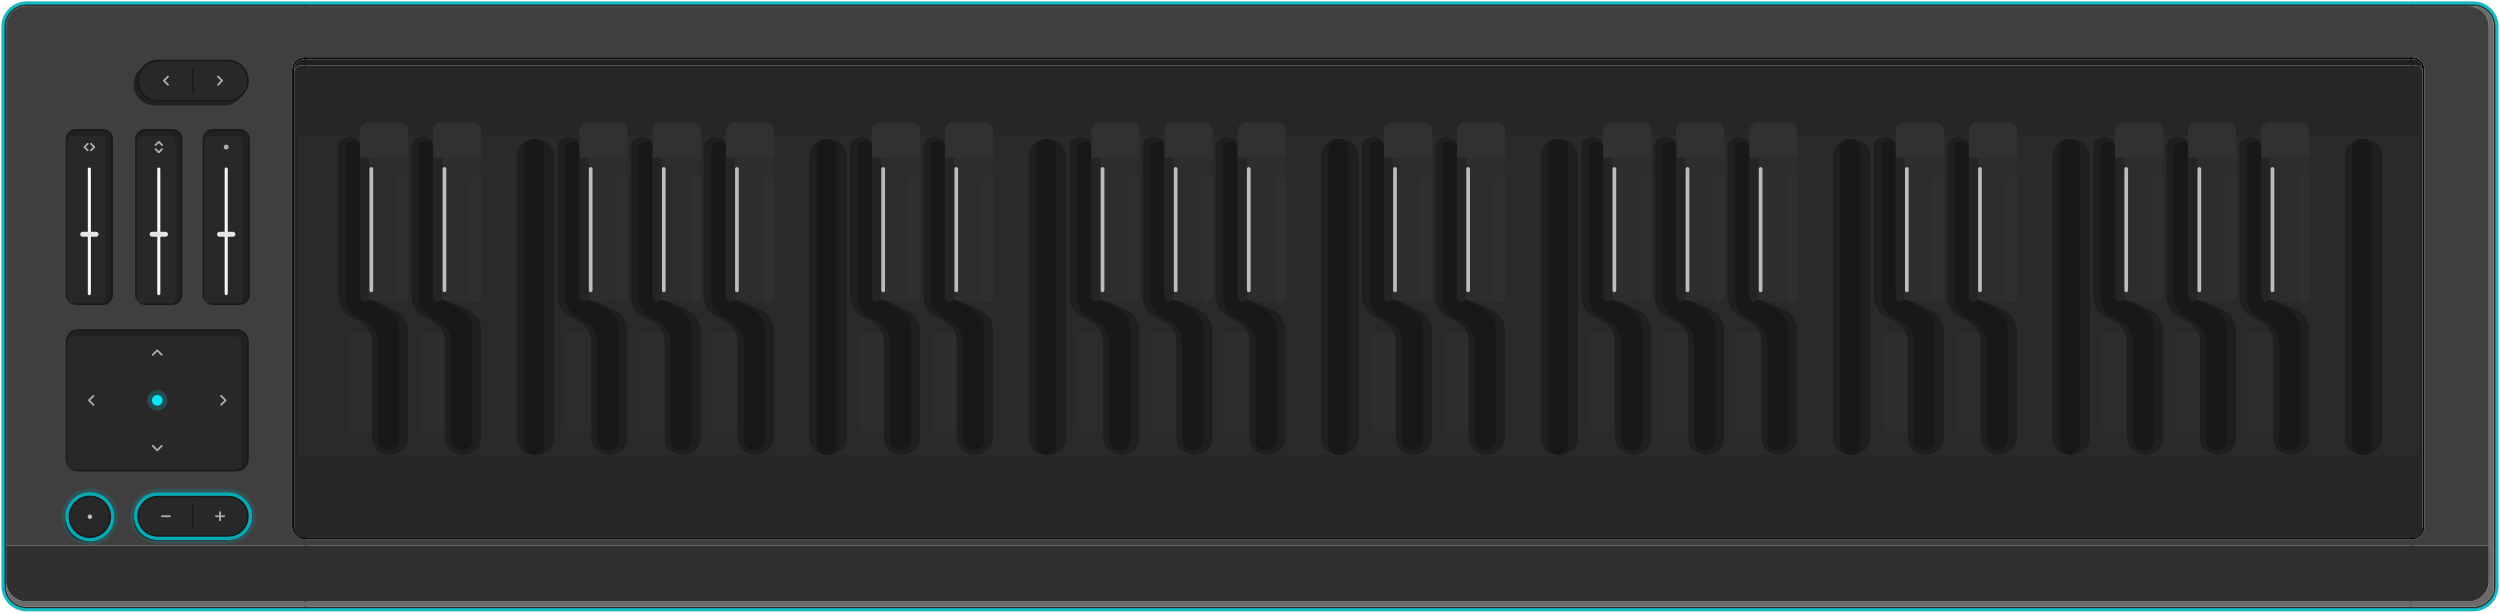
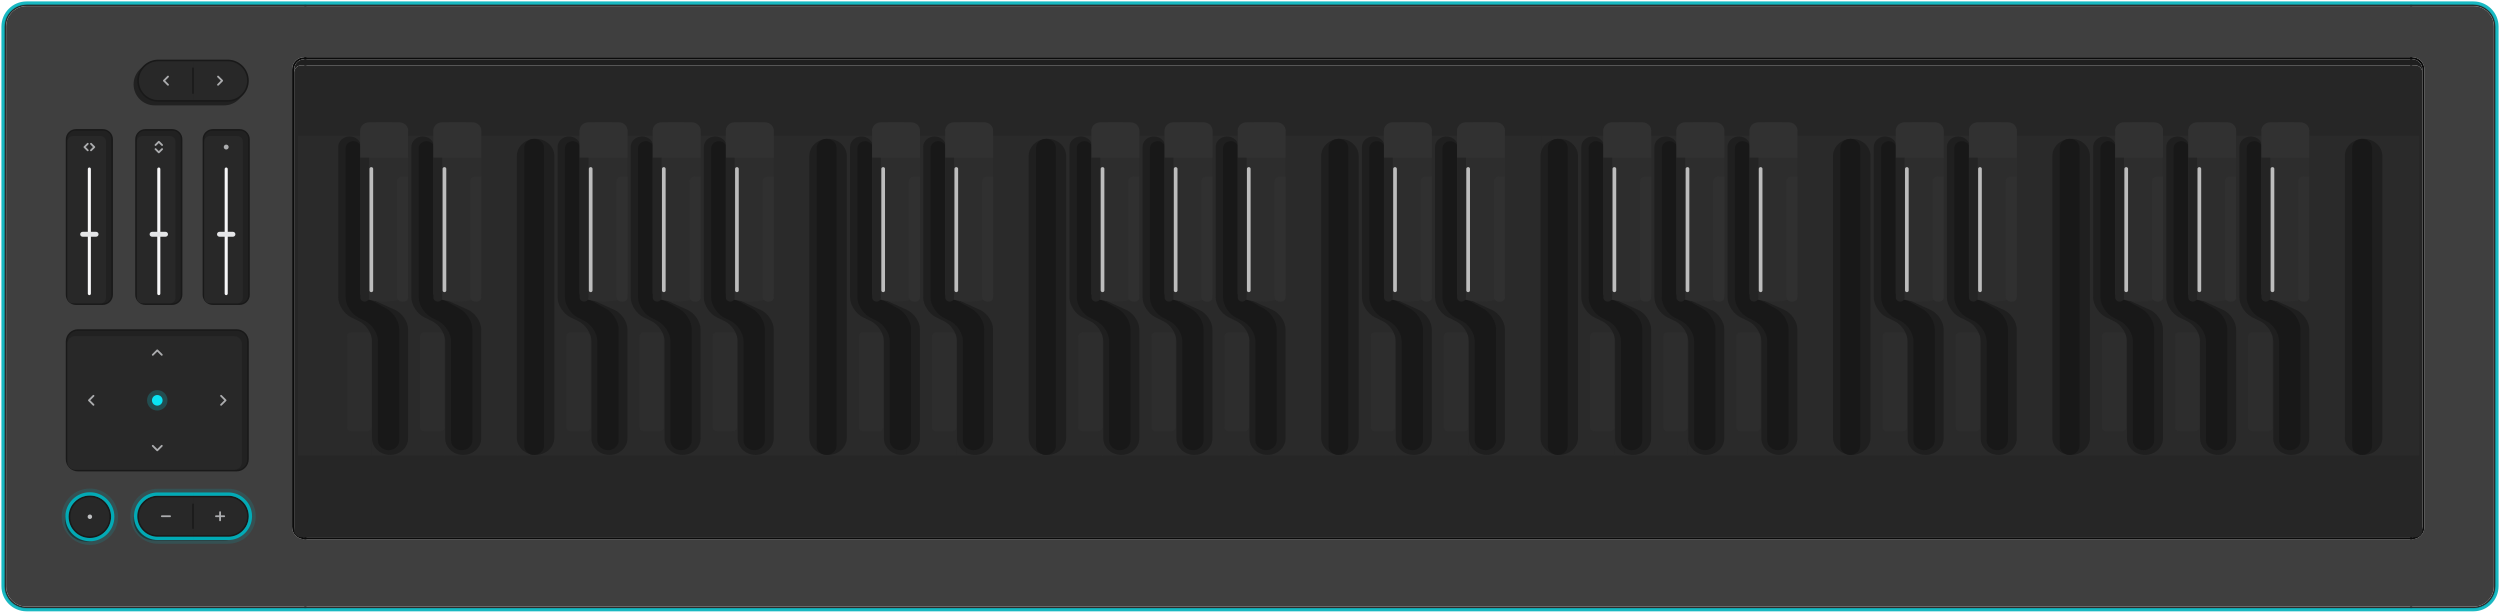
<svg xmlns="http://www.w3.org/2000/svg" viewBox="0 0 1224 300" width="1224" height="300" data-grab-family="rise" data-grab-footprint="12.24x3" data-grab-active-area="146 31 1038.2 230" data-grab-keys="48 49" data-grab-assembled-from="kit">
  <g id="chassis">
    <g transform="translate(149 0) scale(103.2 1)">
      <path d="M0 2H10V298H0V2ZM0 3H10V297H0V3Z" fill="#2c2c2c" fill-rule="evenodd" />
-       <path d="M0 3H10V297H0V3ZM0 3H10V267H0V3ZM0 267H10V294.5H0V267Z" fill="#6b6b6b" fill-rule="evenodd" />
-       <path d="M0 267H10V294.5H0V267Z" fill="#303030" />
-       <path d="M0 3H10V267H0V3ZM0 28H10V264H0V28Z" fill="#3f3f3f" fill-rule="evenodd" />
+       <path d="M0 3H10V297H0V3ZM0 28H10V264H0V28Z" fill="#3f3f3f" fill-rule="evenodd" />
      <path d="M0 28H10V264H0V28ZM0 29H10V263H0V29Z" fill="#0b0b0b" fill-rule="evenodd" />
      <path d="M0 29H10V263H0V29ZM0 32H10V263H0V32Z" fill="#1f1f1f" fill-rule="evenodd" />
      <path d="M0 32H10V263H0V32Z" fill="#262626" />
    </g>
    <g transform="translate(0 0) scale(1 1)">
      <path d="M13 2H150V298H13A11 11 0 0 1 2 287V13A11 11 0 0 1 13 2ZM13 3H150V297H13A10 10 0 0 1 3 287V13A10 10 0 0 1 13 3Z" fill="#2c2c2c" fill-rule="evenodd" />
-       <path d="M13 3H150V297H13A10 10 0 0 1 3 287V13A10 10 0 0 1 13 3ZM13 3H150V267H3V13A10 10 0 0 1 13 3ZM3 267H150V294.5H13A10 10 0 0 1 3 284.5V267Z" fill="#6b6b6b" fill-rule="evenodd" />
-       <path d="M3 267H150V294.5H13A10 10 0 0 1 3 284.5V267Z" fill="#303030" />
-       <path d="M13 3H150V267H3V13A10 10 0 0 1 13 3ZM149 28H150V264H149A6 6 0 0 1 143 258V34A6 6 0 0 1 149 28Z" fill="#3f3f3f" fill-rule="evenodd" />
+       <path d="M13 3H150V297H13A10 10 0 0 1 3 287V13A10 10 0 0 1 13 3ZM149 28H150V264H149A6 6 0 0 1 143 258V34A6 6 0 0 1 149 28Z" fill="#3f3f3f" fill-rule="evenodd" />
      <path d="M149 28H150V264H149A6 6 0 0 1 143 258V34A6 6 0 0 1 149 28ZM149 29H150V263H149A5 5 0 0 1 144 258V34A5 5 0 0 1 149 29Z" fill="#0b0b0b" fill-rule="evenodd" />
      <path d="M149 29H150V263H149A5 5 0 0 1 144 258V34A5 5 0 0 1 149 29ZM147.5 32H150V263H147.5A3.5 3.5 0 0 1 144 259.5V35.5A3.5 3.5 0 0 1 147.5 32Z" fill="#1f1f1f" fill-rule="evenodd" />
      <path d="M147.5 32H150V263H147.5A3.5 3.5 0 0 1 144 259.5V35.5A3.5 3.5 0 0 1 147.5 32Z" fill="#262626" />
      <g id="panel" />
      <g id="fader-tracks">
        <g id="fader-track-0">
          <rect x="32.2" y="63.2" width="23.1" height="86.1" rx="5" fill="#191919" />
          <rect x="33" y="64" width="21.5" height="84.5" rx="4" fill="#212121" />
          <rect x="33" y="66.6" width="18.9" height="81.9" rx="2.7" fill="#282828" />
          <rect x="43" y="82" width="1.5" height="62.5" rx="0.75" fill="#f7f7f8" fill-opacity="1" />
        </g>
        <g id="fader-track-1">
          <rect x="66.2" y="63.2" width="23.1" height="86.1" rx="5" fill="#191919" />
          <rect x="67" y="64" width="21.5" height="84.5" rx="4" fill="#212121" />
          <rect x="67" y="66.6" width="18.9" height="81.9" rx="2.7" fill="#282828" />
          <rect x="77" y="82" width="1.5" height="62.5" rx="0.75" fill="#f7f7f8" fill-opacity="1" />
        </g>
        <g id="fader-track-2">
          <rect x="99.2" y="63.2" width="23.1" height="86.1" rx="5" fill="#191919" />
          <rect x="100" y="64" width="21.5" height="84.5" rx="4" fill="#212121" />
          <rect x="100" y="66.6" width="18.9" height="81.9" rx="2.7" fill="#282828" />
          <rect x="110" y="82" width="1.5" height="62.5" rx="0.75" fill="#f7f7f8" fill-opacity="1" />
        </g>
      </g>
      <g id="xy-pad">
        <g id="xy-surface">
          <rect x="32.2" y="161.2" width="89.6" height="69.6" rx="6" fill="#191919" />
          <rect x="33" y="162" width="88" height="68" rx="5" fill="#212121" />
          <rect x="33" y="164.6" width="85.4" height="65.4" rx="3.7" fill="#282828" />
        </g>
        <path d="M79.2 173.72L77 171.52L74.8 173.72" fill="none" stroke="#e5e6e8" stroke-opacity="0.7" stroke-width="0.9" stroke-linecap="round" stroke-linejoin="round" />
        <path d="M74.8 218.28L77 220.48L79.2 218.28" fill="none" stroke="#e5e6e8" stroke-opacity="0.7" stroke-width="0.9" stroke-linecap="round" stroke-linejoin="round" />
        <path d="M45.76 193.8L43.56 196L45.76 198.2" fill="none" stroke="#e5e6e8" stroke-opacity="0.7" stroke-width="0.9" stroke-linecap="round" stroke-linejoin="round" />
        <path d="M108.24 198.2L110.44 196L108.24 193.8" fill="none" stroke="#e5e6e8" stroke-opacity="0.7" stroke-width="0.9" stroke-linecap="round" stroke-linejoin="round" />
        <circle cx="77" cy="196" r="1" fill="#e5e6e8" fill-opacity="0.7" />
      </g>
      <g id="buttons">
        <rect x="65.4" y="31" width="54.6" height="20.6" rx="10.3" fill="#212121" />
        <rect x="67.2" y="29.2" width="54.6" height="20.6" rx="10.3" fill="#191919" />
        <path id="btn-nav-prev" d="M94.5 30L77.5 30A9.5 9.5 0 0 0 77.5 49L94.5 49Z" fill="#282828" />
        <path id="btn-nav-next" d="M94.5 30L111.5 30A9.5 9.5 0 0 1 111.5 49L94.5 49Z" fill="#282828" />
        <rect x="94.1" y="33" width="0.8" height="13" rx="0.4" fill="#191919" />
        <rect x="65.4" y="244.5" width="54.6" height="20.1" rx="10.05" fill="#212121" />
        <rect x="67.2" y="242.7" width="54.6" height="20.1" rx="10.05" fill="#191919" />
        <path id="btn-oct-down" d="M94.5 243.5L77.25 243.5A9.25 9.25 0 0 0 77.25 262L94.5 262Z" fill="#282828" />
        <path id="btn-oct-up" d="M94.5 243.5L111.75 243.5A9.25 9.25 0 0 1 111.75 262L94.5 262Z" fill="#282828" />
        <rect x="94.1" y="246.5" width="0.8" height="12.5" rx="0.4" fill="#191919" />
        <circle cx="42.2" cy="254.8" r="10.4" fill="#212121" />
        <circle cx="44" cy="253" r="10.4" fill="#191919" />
        <circle id="btn-mode" cx="44" cy="253" r="9.6" fill="#282828" />
      </g>
      <g id="button-leds">
        <g id="btnled-mode">
          <path d="M30.2 253a13.8 13.8 0 1 0 27.6 0a13.8 13.8 0 1 0 -27.6 0ZM33.6 253a10.4 10.4 0 1 0 20.8 0a10.4 10.4 0 1 0 -20.8 0Z" fill="#00B0BB" fill-opacity="0.16" fill-rule="evenodd" />
          <path d="M32 253a12 12 0 1 0 24 0a12 12 0 1 0 -24 0ZM33.6 253a10.4 10.4 0 1 0 20.8 0a10.4 10.4 0 1 0 -20.8 0Z" fill="#00B0BB" fill-opacity="0.95" fill-rule="evenodd" />
        </g>
        <g id="btnled-oct-down">
          <path d="M94.5 239.3L77.25 239.3A13.45 13.45 0 0 0 77.25 266.2L94.5 266.2ZM94.5 242.7L77.25 242.7A10.05 10.05 0 0 0 77.25 262.8L94.5 262.8Z" fill="#00B0BB" fill-opacity="0.16" fill-rule="evenodd" />
          <path d="M94.5 241.1L77.25 241.1A11.65 11.65 0 0 0 77.25 264.4L94.5 264.4ZM94.5 242.7L77.25 242.7A10.05 10.05 0 0 0 77.25 262.8L94.5 262.8Z" fill="#00B0BB" fill-opacity="0.95" fill-rule="evenodd" />
        </g>
        <g id="btnled-oct-up">
          <path d="M94.5 239.3L111.75 239.3A13.45 13.45 0 0 1 111.75 266.2L94.5 266.2ZM94.5 242.7L111.75 242.7A10.05 10.05 0 0 1 111.75 262.8L94.5 262.8Z" fill="#00B0BB" fill-opacity="0.16" fill-rule="evenodd" />
          <path d="M94.5 241.1L111.75 241.1A11.65 11.65 0 0 1 111.75 264.4L94.5 264.4ZM94.5 242.7L111.75 242.7A10.05 10.05 0 0 1 111.75 262.8L94.5 262.8Z" fill="#00B0BB" fill-opacity="0.95" fill-rule="evenodd" />
        </g>
      </g>
      <g id="labels">
        <path d="M82.25 37.5L80.25 39.5L82.25 41.5" fill="none" stroke="#e5e6e8" stroke-opacity="0.7" stroke-width="0.9" stroke-linecap="round" stroke-linejoin="round" />
        <path d="M106.75 37.5L108.75 39.5L106.75 41.5" fill="none" stroke="#e5e6e8" stroke-opacity="0.7" stroke-width="0.9" stroke-linecap="round" stroke-linejoin="round" />
        <path d="M79.25 252.75H83.25" fill="none" stroke="#e5e6e8" stroke-opacity="0.7" stroke-width="0.9" stroke-linecap="round" stroke-linejoin="round" />
        <path d="M105.75 252.75H109.75M107.75 250.75V254.75" fill="none" stroke="#e5e6e8" stroke-opacity="0.7" stroke-width="0.9" stroke-linecap="round" stroke-linejoin="round" />
        <circle cx="44" cy="253" r="1.1" fill="#e5e6e8" fill-opacity="0.8" />
        <path d="M42.95 70.4L41.35 72L42.95 73.6M44.55 70.4L46.15 72L44.55 73.6" fill="none" stroke="#e5e6e8" stroke-opacity="0.7" stroke-width="0.9" stroke-linecap="round" stroke-linejoin="round" />
        <path d="M76.15 71L77.75 69.4L79.35 71M76.15 73L77.75 74.6L79.35 73" fill="none" stroke="#e5e6e8" stroke-opacity="0.7" stroke-width="0.9" stroke-linecap="round" stroke-linejoin="round" />
        <circle cx="110.75" cy="72" r="1.2" fill="#e5e6e8" fill-opacity="0.7" />
      </g>
      <g id="panel-live">
        <g id="xy-dot">
          <circle cx="77" cy="196" r="5" fill="#0be4f4" fill-opacity="0.2" />
          <circle cx="77" cy="196" r="2.6" fill="#0be4f4" />
        </g>
        <g id="fader-thumb-0">
          <rect x="39.25" y="113.5" width="9" height="2.4" rx="1.2" fill="#e5e6e8" />
        </g>
        <g id="fader-thumb-1">
          <rect x="73.25" y="113.5" width="9" height="2.4" rx="1.2" fill="#e5e6e8" />
        </g>
        <g id="fader-thumb-2">
          <rect x="106.25" y="113.5" width="9" height="2.4" rx="1.2" fill="#e5e6e8" />
        </g>
      </g>
    </g>
    <g transform="translate(1180 0) scale(1 1)">
      <path d="M0 2H31A11 11 0 0 1 42 13V287A11 11 0 0 1 31 298H0V2ZM0 3H31A10 10 0 0 1 41 13V287A10 10 0 0 1 31 297H0V3Z" fill="#2c2c2c" fill-rule="evenodd" />
-       <path d="M0 3H31A10 10 0 0 1 41 13V287A10 10 0 0 1 31 297H0V3ZM0 3H28.5A10 10 0 0 1 38.5 13V267H0V3ZM0 267H38.5V284.5A10 10 0 0 1 28.5 294.5H0V267Z" fill="#6b6b6b" fill-rule="evenodd" />
-       <path d="M0 267H38.5V284.5A10 10 0 0 1 28.5 294.5H0V267Z" fill="#303030" />
-       <path d="M0 3H28.5A10 10 0 0 1 38.5 13V267H0V3ZM0 28H1A6 6 0 0 1 7 34V258A6 6 0 0 1 1 264H0V28Z" fill="#3f3f3f" fill-rule="evenodd" />
+       <path d="M0 3H31A10 10 0 0 1 41 13V287A10 10 0 0 1 31 297H0V3ZM0 28H1A6 6 0 0 1 7 34V258A6 6 0 0 1 1 264H0V28Z" fill="#3f3f3f" fill-rule="evenodd" />
      <path d="M0 28H1A6 6 0 0 1 7 34V258A6 6 0 0 1 1 264H0V28ZM0 29H1A5 5 0 0 1 6 34V258A5 5 0 0 1 1 263H0V29Z" fill="#0b0b0b" fill-rule="evenodd" />
      <path d="M0 29H1A5 5 0 0 1 6 34V258A5 5 0 0 1 1 263H0V29ZM0 32H2.5A3.5 3.5 0 0 1 6 35.5V259.5A3.5 3.5 0 0 1 2.5 263H0V32Z" fill="#1f1f1f" fill-rule="evenodd" />
      <path d="M0 32H2.5A3.5 3.5 0 0 1 6 35.5V259.5A3.5 3.5 0 0 1 2.5 263H0V32Z" fill="#262626" />
    </g>
  </g>
  <g id="surface" />
  <g id="keys-white">
    <g transform="translate(146 31) scale(0.36 0.33)">
      <rect id="w-0" x="0" y="107.5" width="100" height="474.5" fill="#2a2a2a" />
    </g>
    <g transform="translate(181.8 31) scale(0.36 0.33)">
      <rect id="w-1" x="0" y="107.5" width="100" height="474.5" fill="#2a2a2a" />
    </g>
    <g transform="translate(217.6 31) scale(0.36 0.33)">
      <rect id="w-2" x="0" y="107.5" width="100" height="474.5" fill="#2a2a2a" />
    </g>
    <g transform="translate(253.4 31) scale(0.36 0.33)">
      <rect id="w-3" x="0" y="107.5" width="100" height="474.5" fill="#2a2a2a" />
    </g>
    <g transform="translate(289.2 31) scale(0.36 0.33)">
      <rect id="w-4" x="0" y="107.5" width="100" height="474.5" fill="#2a2a2a" />
    </g>
    <g transform="translate(325 31) scale(0.36 0.33)">
      <rect id="w-5" x="0" y="107.5" width="100" height="474.5" fill="#2a2a2a" />
    </g>
    <g transform="translate(360.8 31) scale(0.36 0.33)">
      <rect id="w-6" x="0" y="107.5" width="100" height="474.5" fill="#2a2a2a" />
    </g>
    <g transform="translate(396.6 31) scale(0.36 0.33)">
      <rect id="w-7" x="0" y="107.5" width="100" height="474.5" fill="#2a2a2a" />
    </g>
    <g transform="translate(432.4 31) scale(0.36 0.33)">
      <rect id="w-8" x="0" y="107.5" width="100" height="474.5" fill="#2a2a2a" />
    </g>
    <g transform="translate(468.2 31) scale(0.36 0.33)">
      <rect id="w-9" x="0" y="107.5" width="100" height="474.5" fill="#2a2a2a" />
    </g>
    <g transform="translate(504 31) scale(0.36 0.33)">
      <rect id="w-10" x="0" y="107.5" width="100" height="474.5" fill="#2a2a2a" />
    </g>
    <g transform="translate(539.8 31) scale(0.36 0.33)">
      <rect id="w-11" x="0" y="107.5" width="100" height="474.5" fill="#2a2a2a" />
    </g>
    <g transform="translate(575.6 31) scale(0.36 0.33)">
      <rect id="w-12" x="0" y="107.5" width="100" height="474.5" fill="#2a2a2a" />
    </g>
    <g transform="translate(611.4 31) scale(0.36 0.33)">
      <rect id="w-13" x="0" y="107.5" width="100" height="474.5" fill="#2a2a2a" />
    </g>
    <g transform="translate(647.2 31) scale(0.36 0.33)">
      <rect id="w-14" x="0" y="107.5" width="100" height="474.5" fill="#2a2a2a" />
    </g>
    <g transform="translate(683 31) scale(0.36 0.33)">
      <rect id="w-15" x="0" y="107.5" width="100" height="474.5" fill="#2a2a2a" />
    </g>
    <g transform="translate(718.8 31) scale(0.36 0.33)">
      <rect id="w-16" x="0" y="107.5" width="100" height="474.5" fill="#2a2a2a" />
    </g>
    <g transform="translate(754.6 31) scale(0.36 0.33)">
      <rect id="w-17" x="0" y="107.5" width="100" height="474.5" fill="#2a2a2a" />
    </g>
    <g transform="translate(790.4 31) scale(0.36 0.33)">
      <rect id="w-18" x="0" y="107.5" width="100" height="474.5" fill="#2a2a2a" />
    </g>
    <g transform="translate(826.2 31) scale(0.36 0.33)">
      <rect id="w-19" x="0" y="107.5" width="100" height="474.5" fill="#2a2a2a" />
    </g>
    <g transform="translate(862 31) scale(0.36 0.33)">
      <rect id="w-20" x="0" y="107.5" width="100" height="474.5" fill="#2a2a2a" />
    </g>
    <g transform="translate(897.8 31) scale(0.36 0.33)">
      <rect id="w-21" x="0" y="107.5" width="100" height="474.5" fill="#2a2a2a" />
    </g>
    <g transform="translate(933.6 31) scale(0.36 0.33)">
      <rect id="w-22" x="0" y="107.5" width="100" height="474.5" fill="#2a2a2a" />
    </g>
    <g transform="translate(969.4 31) scale(0.36 0.33)">
      <rect id="w-23" x="0" y="107.5" width="100" height="474.5" fill="#2a2a2a" />
    </g>
    <g transform="translate(1005.2 31) scale(0.36 0.33)">
      <rect id="w-24" x="0" y="107.5" width="100" height="474.5" fill="#2a2a2a" />
    </g>
    <g transform="translate(1041 31) scale(0.36 0.33)">
      <rect id="w-25" x="0" y="107.5" width="100" height="474.5" fill="#2a2a2a" />
    </g>
    <g transform="translate(1076.8 31) scale(0.36 0.33)">
      <rect id="w-26" x="0" y="107.5" width="100" height="474.5" fill="#2a2a2a" />
    </g>
    <g transform="translate(1112.6 31) scale(0.36 0.33)">
      <rect id="w-27" x="0" y="107.5" width="100" height="474.5" fill="#2a2a2a" />
    </g>
    <g transform="translate(1148.4 31) scale(0.36 0.33)">
      <rect id="w-28" x="0" y="107.5" width="100" height="474.5" fill="#2a2a2a" />
    </g>
  </g>
  <g id="shading">
    <g transform="translate(253.4 31) scale(0.36 0.33)">
      <rect x="-1" y="112" width="51" height="469" rx="25.5" fill="#1f1f1f" />
      <rect x="9" y="112" width="27" height="469" rx="13.5" fill="#181818" />
    </g>
    <g transform="translate(396.6 31) scale(0.36 0.33)">
      <rect x="-1" y="112" width="51" height="469" rx="25.5" fill="#1f1f1f" />
      <rect x="9" y="112" width="27" height="469" rx="13.5" fill="#181818" />
    </g>
    <g transform="translate(504 31) scale(0.36 0.33)">
      <rect x="-1" y="112" width="51" height="469" rx="25.5" fill="#1f1f1f" />
      <rect x="9" y="112" width="27" height="469" rx="13.5" fill="#181818" />
    </g>
    <g transform="translate(647.2 31) scale(0.36 0.33)">
      <rect x="-1" y="112" width="51" height="469" rx="25.5" fill="#1f1f1f" />
      <rect x="9" y="112" width="27" height="469" rx="13.5" fill="#181818" />
    </g>
    <g transform="translate(754.6 31) scale(0.36 0.33)">
      <rect x="-1" y="112" width="51" height="469" rx="25.5" fill="#1f1f1f" />
      <rect x="9" y="112" width="27" height="469" rx="13.5" fill="#181818" />
    </g>
    <g transform="translate(897.8 31) scale(0.36 0.33)">
      <rect x="-1" y="112" width="51" height="469" rx="25.5" fill="#1f1f1f" />
      <rect x="9" y="112" width="27" height="469" rx="13.5" fill="#181818" />
    </g>
    <g transform="translate(1005.2 31) scale(0.36 0.33)">
      <rect x="-1" y="112" width="51" height="469" rx="25.5" fill="#1f1f1f" />
      <rect x="9" y="112" width="27" height="469" rx="13.5" fill="#181818" />
    </g>
    <g transform="translate(1148.4 31) scale(0.36 0.33)">
      <rect x="-1" y="112" width="51" height="469" rx="25.5" fill="#1f1f1f" />
      <rect x="9" y="112" width="27" height="469" rx="13.5" fill="#181818" />
    </g>
  </g>
  <g id="keys-black">
    <g transform="translate(181.8 31) scale(0.36 0.33)">
      <rect x="-33" y="399" width="33" height="147" rx="6" fill="#2d2d2d" />
      <path d="M-45 124C-45 115.44 -38.06 108.5 -29.5 108.5L-29.5 108.5C-20.94 108.5 -14 115.44 -14 124L-14 323C-14 334.05 -5.97 346.95 3.94 351.83L32.06 365.67C41.97 370.55 50 383.45 50 394.5L50 556.5C50 570.03 39.03 581 25.5 581L25.5 581C11.97 581 1 570.03 1 556.5L1 412C1 400.95 -6.9 387.79 -16.65 382.6L-27.35 376.9C-37.1 371.71 -45 358.55 -45 347.5Z" fill="#1f1f1f" />
      <path d="M-35 126C-35 120.2 -30.3 115.5 -24.5 115.5L-24.5 115.5C-18.7 115.5 -14 120.2 -14 126L-14 323C-14 334.05 -6.34 347.64 3.11 353.36L20.89 364.14C30.34 369.86 38 383.45 38 394.5L38 559.5C38 567.51 31.51 574 23.5 574L23.5 574C15.49 574 9 567.51 9 559.5L9 412C9 400.95 1.18 387.64 -8.47 382.27L-17.53 377.23C-27.18 371.86 -35 358.55 -35 347.5Z" fill="#181818" />
      <rect id="b-0" x="-15" y="87.5" width="65" height="266" rx="32.5" ry="12" fill="#2d2d2d" />
      <path d="M-15 99.5C-15 92.87 -9.63 87.5 -3 87.5L38 87.5C44.63 87.5 50 92.87 50 99.5L50 140L-15 140Z" fill="#313131" />
      <path d="M-15 140L-3 140L-3 347.5C-3 350.81 -5.69 353.5 -9 353.5L-9 353.5C-12.31 353.5 -15 350.81 -15 347.5Z" fill="#242424" />
      <path d="M35 175C35 171.13 38.13 168 42 168L50 168L50 347.5C50 350.81 47.31 353.5 44 353.5L42 353.5C38.13 353.5 35 350.37 35 346.5Z" fill="#303030" />
      <rect x="-2.5" y="154" width="5" height="185.5" rx="2.5" fill="#bdbdbd" />
    </g>
    <g transform="translate(217.6 31) scale(0.36 0.33)">
      <rect x="-33" y="399" width="33" height="147" rx="6" fill="#2d2d2d" />
      <path d="M-45 124C-45 115.44 -38.06 108.5 -29.5 108.5L-29.5 108.5C-20.94 108.5 -14 115.44 -14 124L-14 323C-14 334.05 -5.97 346.95 3.94 351.83L32.06 365.67C41.97 370.55 50 383.45 50 394.5L50 556.5C50 570.03 39.03 581 25.5 581L25.5 581C11.97 581 1 570.03 1 556.5L1 412C1 400.95 -6.9 387.79 -16.65 382.6L-27.35 376.9C-37.1 371.71 -45 358.55 -45 347.5Z" fill="#1f1f1f" />
      <path d="M-35 126C-35 120.2 -30.3 115.5 -24.5 115.5L-24.5 115.5C-18.7 115.5 -14 120.2 -14 126L-14 323C-14 334.05 -6.34 347.64 3.11 353.36L20.89 364.14C30.34 369.86 38 383.45 38 394.5L38 559.5C38 567.51 31.51 574 23.5 574L23.5 574C15.49 574 9 567.51 9 559.5L9 412C9 400.95 1.18 387.64 -8.47 382.27L-17.53 377.23C-27.18 371.86 -35 358.55 -35 347.5Z" fill="#181818" />
      <rect id="b-1" x="-15" y="87.5" width="65" height="266" rx="32.5" ry="12" fill="#2d2d2d" />
      <path d="M-15 99.5C-15 92.87 -9.63 87.5 -3 87.5L38 87.5C44.63 87.5 50 92.87 50 99.5L50 140L-15 140Z" fill="#313131" />
      <path d="M-15 140L-3 140L-3 347.5C-3 350.81 -5.69 353.5 -9 353.5L-9 353.5C-12.31 353.5 -15 350.81 -15 347.5Z" fill="#242424" />
      <path d="M35 175C35 171.13 38.13 168 42 168L50 168L50 347.5C50 350.81 47.31 353.5 44 353.5L42 353.5C38.13 353.5 35 350.37 35 346.5Z" fill="#303030" />
      <rect x="-2.5" y="154" width="5" height="185.5" rx="2.5" fill="#bdbdbd" />
    </g>
    <g transform="translate(289.2 31) scale(0.36 0.33)">
      <rect x="-33" y="399" width="33" height="147" rx="6" fill="#2d2d2d" />
      <path d="M-45 124C-45 115.44 -38.06 108.5 -29.5 108.5L-29.5 108.5C-20.94 108.5 -14 115.44 -14 124L-14 323C-14 334.05 -5.97 346.95 3.94 351.83L32.06 365.67C41.97 370.55 50 383.45 50 394.5L50 556.5C50 570.03 39.03 581 25.5 581L25.5 581C11.97 581 1 570.03 1 556.5L1 412C1 400.95 -6.9 387.79 -16.65 382.6L-27.35 376.9C-37.1 371.71 -45 358.55 -45 347.5Z" fill="#1f1f1f" />
      <path d="M-35 126C-35 120.2 -30.3 115.5 -24.5 115.5L-24.5 115.5C-18.7 115.5 -14 120.2 -14 126L-14 323C-14 334.05 -6.34 347.64 3.11 353.36L20.89 364.14C30.34 369.86 38 383.45 38 394.5L38 559.5C38 567.51 31.51 574 23.5 574L23.5 574C15.49 574 9 567.51 9 559.5L9 412C9 400.95 1.18 387.64 -8.47 382.27L-17.53 377.23C-27.18 371.86 -35 358.55 -35 347.5Z" fill="#181818" />
      <rect id="b-2" x="-15" y="87.5" width="65" height="266" rx="32.5" ry="12" fill="#2d2d2d" />
      <path d="M-15 99.5C-15 92.87 -9.63 87.5 -3 87.5L38 87.5C44.63 87.5 50 92.87 50 99.5L50 140L-15 140Z" fill="#313131" />
      <path d="M-15 140L-3 140L-3 347.5C-3 350.81 -5.69 353.5 -9 353.5L-9 353.5C-12.31 353.5 -15 350.81 -15 347.5Z" fill="#242424" />
      <path d="M35 175C35 171.13 38.13 168 42 168L50 168L50 347.5C50 350.81 47.31 353.5 44 353.5L42 353.5C38.13 353.5 35 350.37 35 346.5Z" fill="#303030" />
      <rect x="-2.5" y="154" width="5" height="185.5" rx="2.5" fill="#bdbdbd" />
    </g>
    <g transform="translate(325 31) scale(0.36 0.33)">
      <rect x="-33" y="399" width="33" height="147" rx="6" fill="#2d2d2d" />
      <path d="M-45 124C-45 115.44 -38.06 108.5 -29.5 108.5L-29.5 108.5C-20.94 108.5 -14 115.44 -14 124L-14 323C-14 334.05 -5.97 346.95 3.94 351.83L32.06 365.67C41.97 370.55 50 383.45 50 394.5L50 556.5C50 570.03 39.03 581 25.5 581L25.5 581C11.97 581 1 570.03 1 556.5L1 412C1 400.95 -6.9 387.79 -16.65 382.6L-27.35 376.9C-37.1 371.71 -45 358.55 -45 347.5Z" fill="#1f1f1f" />
      <path d="M-35 126C-35 120.2 -30.3 115.5 -24.5 115.5L-24.5 115.5C-18.7 115.5 -14 120.2 -14 126L-14 323C-14 334.05 -6.34 347.64 3.11 353.36L20.89 364.14C30.34 369.86 38 383.45 38 394.5L38 559.5C38 567.51 31.51 574 23.5 574L23.5 574C15.49 574 9 567.51 9 559.5L9 412C9 400.95 1.18 387.64 -8.47 382.27L-17.53 377.23C-27.18 371.86 -35 358.55 -35 347.5Z" fill="#181818" />
      <rect id="b-3" x="-15" y="87.5" width="65" height="266" rx="32.5" ry="12" fill="#2d2d2d" />
      <path d="M-15 99.5C-15 92.87 -9.63 87.5 -3 87.5L38 87.5C44.63 87.5 50 92.87 50 99.5L50 140L-15 140Z" fill="#313131" />
      <path d="M-15 140L-3 140L-3 347.5C-3 350.81 -5.69 353.5 -9 353.5L-9 353.5C-12.31 353.5 -15 350.81 -15 347.5Z" fill="#242424" />
      <path d="M35 175C35 171.13 38.13 168 42 168L50 168L50 347.5C50 350.81 47.31 353.5 44 353.5L42 353.5C38.13 353.5 35 350.37 35 346.5Z" fill="#303030" />
      <rect x="-2.5" y="154" width="5" height="185.5" rx="2.5" fill="#bdbdbd" />
    </g>
    <g transform="translate(360.8 31) scale(0.36 0.33)">
      <rect x="-33" y="399" width="33" height="147" rx="6" fill="#2d2d2d" />
      <path d="M-45 124C-45 115.44 -38.06 108.5 -29.5 108.5L-29.5 108.5C-20.94 108.5 -14 115.44 -14 124L-14 323C-14 334.05 -5.97 346.95 3.94 351.83L32.06 365.67C41.97 370.55 50 383.45 50 394.5L50 556.5C50 570.03 39.03 581 25.5 581L25.5 581C11.97 581 1 570.03 1 556.5L1 412C1 400.95 -6.9 387.79 -16.65 382.6L-27.35 376.9C-37.1 371.71 -45 358.55 -45 347.5Z" fill="#1f1f1f" />
      <path d="M-35 126C-35 120.2 -30.3 115.5 -24.5 115.5L-24.5 115.5C-18.7 115.5 -14 120.2 -14 126L-14 323C-14 334.05 -6.34 347.64 3.11 353.36L20.89 364.14C30.34 369.86 38 383.45 38 394.5L38 559.5C38 567.51 31.51 574 23.5 574L23.5 574C15.49 574 9 567.51 9 559.5L9 412C9 400.95 1.18 387.64 -8.47 382.27L-17.53 377.23C-27.18 371.86 -35 358.55 -35 347.5Z" fill="#181818" />
      <rect id="b-4" x="-15" y="87.5" width="65" height="266" rx="32.5" ry="12" fill="#2d2d2d" />
      <path d="M-15 99.5C-15 92.87 -9.63 87.5 -3 87.5L38 87.5C44.63 87.5 50 92.87 50 99.5L50 140L-15 140Z" fill="#313131" />
      <path d="M-15 140L-3 140L-3 347.5C-3 350.81 -5.69 353.5 -9 353.5L-9 353.5C-12.31 353.5 -15 350.81 -15 347.5Z" fill="#242424" />
      <path d="M35 175C35 171.13 38.13 168 42 168L50 168L50 347.5C50 350.81 47.31 353.5 44 353.5L42 353.5C38.13 353.5 35 350.37 35 346.5Z" fill="#303030" />
      <rect x="-2.5" y="154" width="5" height="185.5" rx="2.5" fill="#bdbdbd" />
    </g>
    <g transform="translate(432.4 31) scale(0.36 0.33)">
      <rect x="-33" y="399" width="33" height="147" rx="6" fill="#2d2d2d" />
      <path d="M-45 124C-45 115.44 -38.06 108.5 -29.5 108.5L-29.5 108.5C-20.94 108.5 -14 115.44 -14 124L-14 323C-14 334.05 -5.97 346.95 3.94 351.83L32.06 365.67C41.97 370.55 50 383.45 50 394.5L50 556.5C50 570.03 39.03 581 25.5 581L25.5 581C11.97 581 1 570.03 1 556.5L1 412C1 400.95 -6.9 387.79 -16.65 382.6L-27.35 376.9C-37.1 371.71 -45 358.55 -45 347.5Z" fill="#1f1f1f" />
      <path d="M-35 126C-35 120.2 -30.3 115.5 -24.5 115.5L-24.5 115.5C-18.7 115.5 -14 120.2 -14 126L-14 323C-14 334.05 -6.34 347.64 3.11 353.36L20.89 364.14C30.34 369.86 38 383.45 38 394.5L38 559.5C38 567.51 31.51 574 23.5 574L23.5 574C15.49 574 9 567.51 9 559.5L9 412C9 400.95 1.18 387.64 -8.47 382.27L-17.53 377.23C-27.18 371.86 -35 358.55 -35 347.5Z" fill="#181818" />
      <rect id="b-5" x="-15" y="87.5" width="65" height="266" rx="32.5" ry="12" fill="#2d2d2d" />
      <path d="M-15 99.5C-15 92.87 -9.63 87.5 -3 87.5L38 87.5C44.63 87.5 50 92.87 50 99.5L50 140L-15 140Z" fill="#313131" />
      <path d="M-15 140L-3 140L-3 347.5C-3 350.81 -5.69 353.5 -9 353.5L-9 353.5C-12.31 353.5 -15 350.81 -15 347.5Z" fill="#242424" />
      <path d="M35 175C35 171.13 38.13 168 42 168L50 168L50 347.5C50 350.81 47.31 353.5 44 353.5L42 353.5C38.13 353.5 35 350.37 35 346.5Z" fill="#303030" />
      <rect x="-2.5" y="154" width="5" height="185.5" rx="2.5" fill="#bdbdbd" />
    </g>
    <g transform="translate(468.2 31) scale(0.36 0.33)">
      <rect x="-33" y="399" width="33" height="147" rx="6" fill="#2d2d2d" />
      <path d="M-45 124C-45 115.44 -38.06 108.5 -29.5 108.5L-29.5 108.5C-20.94 108.5 -14 115.44 -14 124L-14 323C-14 334.05 -5.97 346.95 3.94 351.83L32.06 365.67C41.97 370.55 50 383.45 50 394.5L50 556.5C50 570.03 39.03 581 25.5 581L25.5 581C11.97 581 1 570.03 1 556.5L1 412C1 400.95 -6.9 387.79 -16.65 382.6L-27.35 376.9C-37.1 371.71 -45 358.55 -45 347.5Z" fill="#1f1f1f" />
      <path d="M-35 126C-35 120.2 -30.3 115.5 -24.5 115.5L-24.5 115.5C-18.7 115.5 -14 120.2 -14 126L-14 323C-14 334.05 -6.34 347.64 3.11 353.36L20.89 364.14C30.34 369.86 38 383.45 38 394.5L38 559.5C38 567.51 31.51 574 23.5 574L23.5 574C15.49 574 9 567.51 9 559.5L9 412C9 400.95 1.18 387.64 -8.47 382.27L-17.53 377.23C-27.18 371.86 -35 358.55 -35 347.5Z" fill="#181818" />
      <rect id="b-6" x="-15" y="87.5" width="65" height="266" rx="32.5" ry="12" fill="#2d2d2d" />
      <path d="M-15 99.5C-15 92.87 -9.63 87.5 -3 87.5L38 87.5C44.63 87.5 50 92.87 50 99.5L50 140L-15 140Z" fill="#313131" />
      <path d="M-15 140L-3 140L-3 347.5C-3 350.81 -5.69 353.5 -9 353.5L-9 353.5C-12.31 353.5 -15 350.81 -15 347.5Z" fill="#242424" />
      <path d="M35 175C35 171.13 38.13 168 42 168L50 168L50 347.5C50 350.81 47.31 353.5 44 353.5L42 353.5C38.13 353.5 35 350.37 35 346.5Z" fill="#303030" />
      <rect x="-2.5" y="154" width="5" height="185.5" rx="2.5" fill="#bdbdbd" />
    </g>
    <g transform="translate(539.8 31) scale(0.36 0.33)">
      <rect x="-33" y="399" width="33" height="147" rx="6" fill="#2d2d2d" />
      <path d="M-45 124C-45 115.44 -38.06 108.5 -29.5 108.5L-29.5 108.5C-20.94 108.5 -14 115.44 -14 124L-14 323C-14 334.05 -5.97 346.95 3.94 351.83L32.06 365.67C41.97 370.55 50 383.45 50 394.5L50 556.5C50 570.03 39.03 581 25.5 581L25.5 581C11.97 581 1 570.03 1 556.5L1 412C1 400.95 -6.9 387.79 -16.65 382.6L-27.35 376.9C-37.1 371.71 -45 358.55 -45 347.5Z" fill="#1f1f1f" />
      <path d="M-35 126C-35 120.2 -30.3 115.5 -24.5 115.5L-24.5 115.5C-18.7 115.5 -14 120.2 -14 126L-14 323C-14 334.05 -6.34 347.64 3.11 353.36L20.89 364.14C30.34 369.86 38 383.45 38 394.5L38 559.5C38 567.51 31.51 574 23.5 574L23.5 574C15.49 574 9 567.51 9 559.5L9 412C9 400.95 1.18 387.64 -8.47 382.27L-17.53 377.23C-27.18 371.86 -35 358.55 -35 347.5Z" fill="#181818" />
      <rect id="b-7" x="-15" y="87.5" width="65" height="266" rx="32.5" ry="12" fill="#2d2d2d" />
      <path d="M-15 99.5C-15 92.87 -9.63 87.5 -3 87.5L38 87.5C44.63 87.5 50 92.87 50 99.5L50 140L-15 140Z" fill="#313131" />
      <path d="M-15 140L-3 140L-3 347.5C-3 350.81 -5.69 353.5 -9 353.5L-9 353.5C-12.31 353.5 -15 350.81 -15 347.5Z" fill="#242424" />
      <path d="M35 175C35 171.13 38.13 168 42 168L50 168L50 347.5C50 350.81 47.31 353.5 44 353.5L42 353.5C38.13 353.5 35 350.37 35 346.5Z" fill="#303030" />
      <rect x="-2.5" y="154" width="5" height="185.5" rx="2.5" fill="#bdbdbd" />
    </g>
    <g transform="translate(575.6 31) scale(0.36 0.33)">
      <rect x="-33" y="399" width="33" height="147" rx="6" fill="#2d2d2d" />
      <path d="M-45 124C-45 115.44 -38.06 108.5 -29.5 108.5L-29.5 108.5C-20.94 108.5 -14 115.44 -14 124L-14 323C-14 334.05 -5.97 346.95 3.94 351.83L32.06 365.67C41.97 370.55 50 383.45 50 394.5L50 556.5C50 570.03 39.03 581 25.5 581L25.5 581C11.97 581 1 570.03 1 556.5L1 412C1 400.95 -6.9 387.79 -16.65 382.6L-27.35 376.9C-37.1 371.71 -45 358.55 -45 347.5Z" fill="#1f1f1f" />
      <path d="M-35 126C-35 120.2 -30.3 115.5 -24.5 115.5L-24.5 115.5C-18.7 115.5 -14 120.2 -14 126L-14 323C-14 334.05 -6.34 347.64 3.11 353.36L20.89 364.14C30.34 369.86 38 383.45 38 394.5L38 559.5C38 567.51 31.51 574 23.5 574L23.5 574C15.49 574 9 567.51 9 559.5L9 412C9 400.95 1.18 387.64 -8.47 382.27L-17.53 377.23C-27.18 371.86 -35 358.55 -35 347.5Z" fill="#181818" />
      <rect id="b-8" x="-15" y="87.5" width="65" height="266" rx="32.5" ry="12" fill="#2d2d2d" />
      <path d="M-15 99.5C-15 92.87 -9.63 87.5 -3 87.5L38 87.5C44.63 87.5 50 92.87 50 99.5L50 140L-15 140Z" fill="#313131" />
      <path d="M-15 140L-3 140L-3 347.5C-3 350.81 -5.69 353.5 -9 353.5L-9 353.5C-12.31 353.5 -15 350.81 -15 347.5Z" fill="#242424" />
      <path d="M35 175C35 171.13 38.13 168 42 168L50 168L50 347.5C50 350.81 47.31 353.5 44 353.5L42 353.5C38.13 353.5 35 350.37 35 346.5Z" fill="#303030" />
      <rect x="-2.5" y="154" width="5" height="185.5" rx="2.5" fill="#bdbdbd" />
    </g>
    <g transform="translate(611.4 31) scale(0.36 0.33)">
      <rect x="-33" y="399" width="33" height="147" rx="6" fill="#2d2d2d" />
      <path d="M-45 124C-45 115.44 -38.06 108.5 -29.5 108.5L-29.5 108.5C-20.94 108.5 -14 115.44 -14 124L-14 323C-14 334.05 -5.97 346.95 3.94 351.83L32.06 365.67C41.97 370.55 50 383.45 50 394.5L50 556.5C50 570.03 39.03 581 25.5 581L25.5 581C11.97 581 1 570.03 1 556.5L1 412C1 400.95 -6.9 387.79 -16.65 382.6L-27.35 376.9C-37.1 371.71 -45 358.55 -45 347.5Z" fill="#1f1f1f" />
      <path d="M-35 126C-35 120.2 -30.3 115.5 -24.5 115.5L-24.5 115.5C-18.7 115.5 -14 120.2 -14 126L-14 323C-14 334.05 -6.34 347.64 3.11 353.36L20.89 364.14C30.34 369.86 38 383.45 38 394.5L38 559.5C38 567.51 31.51 574 23.5 574L23.5 574C15.49 574 9 567.51 9 559.5L9 412C9 400.95 1.18 387.64 -8.47 382.27L-17.53 377.23C-27.18 371.86 -35 358.55 -35 347.5Z" fill="#181818" />
      <rect id="b-9" x="-15" y="87.5" width="65" height="266" rx="32.5" ry="12" fill="#2d2d2d" />
      <path d="M-15 99.5C-15 92.87 -9.63 87.5 -3 87.5L38 87.5C44.63 87.5 50 92.87 50 99.5L50 140L-15 140Z" fill="#313131" />
      <path d="M-15 140L-3 140L-3 347.5C-3 350.81 -5.69 353.5 -9 353.5L-9 353.5C-12.31 353.5 -15 350.81 -15 347.5Z" fill="#242424" />
      <path d="M35 175C35 171.13 38.13 168 42 168L50 168L50 347.5C50 350.81 47.31 353.5 44 353.5L42 353.5C38.13 353.5 35 350.37 35 346.5Z" fill="#303030" />
      <rect x="-2.5" y="154" width="5" height="185.5" rx="2.5" fill="#bdbdbd" />
    </g>
    <g transform="translate(683 31) scale(0.36 0.33)">
      <rect x="-33" y="399" width="33" height="147" rx="6" fill="#2d2d2d" />
      <path d="M-45 124C-45 115.44 -38.06 108.5 -29.5 108.5L-29.5 108.5C-20.94 108.5 -14 115.44 -14 124L-14 323C-14 334.05 -5.97 346.95 3.94 351.83L32.06 365.67C41.97 370.55 50 383.45 50 394.5L50 556.5C50 570.03 39.03 581 25.5 581L25.5 581C11.97 581 1 570.03 1 556.5L1 412C1 400.95 -6.9 387.79 -16.65 382.6L-27.35 376.9C-37.1 371.71 -45 358.55 -45 347.5Z" fill="#1f1f1f" />
      <path d="M-35 126C-35 120.2 -30.3 115.5 -24.5 115.5L-24.5 115.5C-18.7 115.5 -14 120.2 -14 126L-14 323C-14 334.05 -6.34 347.64 3.11 353.36L20.89 364.14C30.34 369.86 38 383.45 38 394.5L38 559.5C38 567.51 31.51 574 23.5 574L23.5 574C15.49 574 9 567.51 9 559.5L9 412C9 400.95 1.18 387.64 -8.47 382.27L-17.53 377.23C-27.18 371.86 -35 358.55 -35 347.5Z" fill="#181818" />
      <rect id="b-10" x="-15" y="87.5" width="65" height="266" rx="32.5" ry="12" fill="#2d2d2d" />
      <path d="M-15 99.5C-15 92.87 -9.63 87.5 -3 87.5L38 87.5C44.63 87.5 50 92.87 50 99.5L50 140L-15 140Z" fill="#313131" />
      <path d="M-15 140L-3 140L-3 347.5C-3 350.81 -5.69 353.5 -9 353.5L-9 353.5C-12.31 353.5 -15 350.81 -15 347.5Z" fill="#242424" />
      <path d="M35 175C35 171.13 38.13 168 42 168L50 168L50 347.5C50 350.81 47.31 353.5 44 353.5L42 353.5C38.13 353.5 35 350.37 35 346.5Z" fill="#303030" />
      <rect x="-2.5" y="154" width="5" height="185.5" rx="2.5" fill="#bdbdbd" />
    </g>
    <g transform="translate(718.8 31) scale(0.36 0.33)">
      <rect x="-33" y="399" width="33" height="147" rx="6" fill="#2d2d2d" />
      <path d="M-45 124C-45 115.44 -38.06 108.5 -29.5 108.5L-29.5 108.5C-20.94 108.5 -14 115.44 -14 124L-14 323C-14 334.05 -5.97 346.95 3.94 351.83L32.06 365.67C41.97 370.55 50 383.45 50 394.5L50 556.5C50 570.03 39.03 581 25.5 581L25.5 581C11.97 581 1 570.03 1 556.5L1 412C1 400.95 -6.9 387.79 -16.65 382.6L-27.35 376.9C-37.1 371.71 -45 358.55 -45 347.5Z" fill="#1f1f1f" />
      <path d="M-35 126C-35 120.2 -30.3 115.5 -24.5 115.5L-24.5 115.5C-18.7 115.5 -14 120.2 -14 126L-14 323C-14 334.05 -6.34 347.64 3.11 353.36L20.89 364.14C30.34 369.86 38 383.45 38 394.5L38 559.5C38 567.51 31.51 574 23.5 574L23.5 574C15.49 574 9 567.51 9 559.5L9 412C9 400.95 1.18 387.64 -8.47 382.27L-17.53 377.23C-27.18 371.86 -35 358.55 -35 347.5Z" fill="#181818" />
      <rect id="b-11" x="-15" y="87.5" width="65" height="266" rx="32.5" ry="12" fill="#2d2d2d" />
      <path d="M-15 99.5C-15 92.87 -9.63 87.5 -3 87.5L38 87.5C44.63 87.5 50 92.87 50 99.5L50 140L-15 140Z" fill="#313131" />
      <path d="M-15 140L-3 140L-3 347.5C-3 350.81 -5.69 353.5 -9 353.5L-9 353.5C-12.31 353.5 -15 350.81 -15 347.5Z" fill="#242424" />
      <path d="M35 175C35 171.13 38.13 168 42 168L50 168L50 347.5C50 350.81 47.31 353.5 44 353.5L42 353.5C38.13 353.5 35 350.37 35 346.5Z" fill="#303030" />
      <rect x="-2.5" y="154" width="5" height="185.5" rx="2.5" fill="#bdbdbd" />
    </g>
    <g transform="translate(790.4 31) scale(0.36 0.33)">
      <rect x="-33" y="399" width="33" height="147" rx="6" fill="#2d2d2d" />
      <path d="M-45 124C-45 115.44 -38.06 108.5 -29.5 108.5L-29.5 108.5C-20.94 108.5 -14 115.44 -14 124L-14 323C-14 334.05 -5.97 346.95 3.94 351.83L32.06 365.67C41.97 370.55 50 383.45 50 394.5L50 556.5C50 570.03 39.03 581 25.5 581L25.5 581C11.97 581 1 570.03 1 556.5L1 412C1 400.95 -6.9 387.79 -16.65 382.6L-27.35 376.9C-37.1 371.71 -45 358.55 -45 347.5Z" fill="#1f1f1f" />
      <path d="M-35 126C-35 120.2 -30.3 115.5 -24.5 115.5L-24.5 115.5C-18.7 115.5 -14 120.2 -14 126L-14 323C-14 334.05 -6.34 347.64 3.11 353.36L20.89 364.14C30.34 369.86 38 383.45 38 394.5L38 559.5C38 567.51 31.51 574 23.5 574L23.5 574C15.49 574 9 567.51 9 559.5L9 412C9 400.95 1.18 387.64 -8.47 382.27L-17.53 377.23C-27.18 371.86 -35 358.55 -35 347.5Z" fill="#181818" />
      <rect id="b-12" x="-15" y="87.5" width="65" height="266" rx="32.5" ry="12" fill="#2d2d2d" />
      <path d="M-15 99.5C-15 92.87 -9.63 87.5 -3 87.5L38 87.5C44.63 87.5 50 92.87 50 99.5L50 140L-15 140Z" fill="#313131" />
      <path d="M-15 140L-3 140L-3 347.5C-3 350.81 -5.69 353.5 -9 353.5L-9 353.5C-12.31 353.5 -15 350.81 -15 347.5Z" fill="#242424" />
      <path d="M35 175C35 171.13 38.13 168 42 168L50 168L50 347.5C50 350.81 47.31 353.5 44 353.5L42 353.5C38.13 353.5 35 350.37 35 346.5Z" fill="#303030" />
      <rect x="-2.5" y="154" width="5" height="185.5" rx="2.5" fill="#bdbdbd" />
    </g>
    <g transform="translate(826.2 31) scale(0.36 0.33)">
      <rect x="-33" y="399" width="33" height="147" rx="6" fill="#2d2d2d" />
      <path d="M-45 124C-45 115.44 -38.06 108.5 -29.5 108.5L-29.5 108.5C-20.94 108.5 -14 115.44 -14 124L-14 323C-14 334.05 -5.97 346.95 3.94 351.83L32.06 365.67C41.97 370.55 50 383.45 50 394.5L50 556.5C50 570.03 39.03 581 25.5 581L25.5 581C11.97 581 1 570.03 1 556.5L1 412C1 400.95 -6.9 387.79 -16.65 382.6L-27.35 376.9C-37.1 371.71 -45 358.55 -45 347.5Z" fill="#1f1f1f" />
      <path d="M-35 126C-35 120.2 -30.3 115.5 -24.5 115.5L-24.5 115.5C-18.7 115.5 -14 120.2 -14 126L-14 323C-14 334.05 -6.34 347.64 3.11 353.36L20.89 364.14C30.34 369.86 38 383.45 38 394.5L38 559.5C38 567.51 31.51 574 23.5 574L23.5 574C15.49 574 9 567.51 9 559.5L9 412C9 400.95 1.18 387.64 -8.47 382.27L-17.53 377.23C-27.18 371.86 -35 358.55 -35 347.5Z" fill="#181818" />
      <rect id="b-13" x="-15" y="87.5" width="65" height="266" rx="32.5" ry="12" fill="#2d2d2d" />
      <path d="M-15 99.5C-15 92.87 -9.63 87.5 -3 87.5L38 87.5C44.63 87.5 50 92.87 50 99.5L50 140L-15 140Z" fill="#313131" />
      <path d="M-15 140L-3 140L-3 347.5C-3 350.81 -5.69 353.5 -9 353.5L-9 353.5C-12.31 353.5 -15 350.81 -15 347.5Z" fill="#242424" />
      <path d="M35 175C35 171.13 38.13 168 42 168L50 168L50 347.5C50 350.81 47.31 353.5 44 353.5L42 353.5C38.13 353.5 35 350.37 35 346.5Z" fill="#303030" />
      <rect x="-2.5" y="154" width="5" height="185.5" rx="2.5" fill="#bdbdbd" />
    </g>
    <g transform="translate(862 31) scale(0.36 0.33)">
      <rect x="-33" y="399" width="33" height="147" rx="6" fill="#2d2d2d" />
      <path d="M-45 124C-45 115.44 -38.06 108.5 -29.5 108.5L-29.5 108.5C-20.94 108.5 -14 115.44 -14 124L-14 323C-14 334.05 -5.97 346.95 3.94 351.83L32.06 365.67C41.97 370.55 50 383.45 50 394.5L50 556.5C50 570.03 39.03 581 25.5 581L25.5 581C11.97 581 1 570.03 1 556.5L1 412C1 400.95 -6.9 387.79 -16.65 382.6L-27.35 376.9C-37.1 371.71 -45 358.55 -45 347.5Z" fill="#1f1f1f" />
      <path d="M-35 126C-35 120.2 -30.3 115.5 -24.5 115.5L-24.5 115.5C-18.7 115.5 -14 120.2 -14 126L-14 323C-14 334.05 -6.34 347.64 3.11 353.36L20.89 364.14C30.34 369.86 38 383.45 38 394.5L38 559.5C38 567.51 31.51 574 23.5 574L23.5 574C15.49 574 9 567.51 9 559.5L9 412C9 400.95 1.18 387.64 -8.47 382.27L-17.53 377.23C-27.18 371.86 -35 358.55 -35 347.5Z" fill="#181818" />
      <rect id="b-14" x="-15" y="87.5" width="65" height="266" rx="32.5" ry="12" fill="#2d2d2d" />
      <path d="M-15 99.5C-15 92.87 -9.63 87.5 -3 87.5L38 87.5C44.63 87.5 50 92.87 50 99.5L50 140L-15 140Z" fill="#313131" />
      <path d="M-15 140L-3 140L-3 347.5C-3 350.81 -5.69 353.5 -9 353.5L-9 353.5C-12.31 353.5 -15 350.81 -15 347.5Z" fill="#242424" />
      <path d="M35 175C35 171.13 38.13 168 42 168L50 168L50 347.5C50 350.81 47.31 353.5 44 353.5L42 353.5C38.13 353.5 35 350.37 35 346.5Z" fill="#303030" />
      <rect x="-2.5" y="154" width="5" height="185.5" rx="2.5" fill="#bdbdbd" />
    </g>
    <g transform="translate(933.6 31) scale(0.36 0.33)">
      <rect x="-33" y="399" width="33" height="147" rx="6" fill="#2d2d2d" />
      <path d="M-45 124C-45 115.44 -38.06 108.5 -29.5 108.5L-29.5 108.5C-20.94 108.5 -14 115.44 -14 124L-14 323C-14 334.05 -5.97 346.95 3.94 351.83L32.06 365.67C41.97 370.55 50 383.45 50 394.5L50 556.5C50 570.03 39.03 581 25.5 581L25.5 581C11.97 581 1 570.03 1 556.5L1 412C1 400.95 -6.9 387.79 -16.65 382.6L-27.35 376.9C-37.1 371.71 -45 358.55 -45 347.5Z" fill="#1f1f1f" />
      <path d="M-35 126C-35 120.2 -30.3 115.5 -24.5 115.5L-24.5 115.5C-18.7 115.5 -14 120.2 -14 126L-14 323C-14 334.05 -6.34 347.64 3.11 353.36L20.89 364.14C30.34 369.86 38 383.45 38 394.5L38 559.5C38 567.51 31.51 574 23.5 574L23.5 574C15.49 574 9 567.51 9 559.5L9 412C9 400.95 1.18 387.64 -8.47 382.27L-17.53 377.23C-27.18 371.86 -35 358.55 -35 347.5Z" fill="#181818" />
      <rect id="b-15" x="-15" y="87.5" width="65" height="266" rx="32.5" ry="12" fill="#2d2d2d" />
      <path d="M-15 99.5C-15 92.87 -9.63 87.5 -3 87.5L38 87.5C44.63 87.5 50 92.87 50 99.5L50 140L-15 140Z" fill="#313131" />
      <path d="M-15 140L-3 140L-3 347.5C-3 350.81 -5.69 353.5 -9 353.5L-9 353.5C-12.31 353.5 -15 350.81 -15 347.5Z" fill="#242424" />
      <path d="M35 175C35 171.13 38.13 168 42 168L50 168L50 347.5C50 350.81 47.31 353.5 44 353.5L42 353.5C38.13 353.5 35 350.37 35 346.5Z" fill="#303030" />
      <rect x="-2.5" y="154" width="5" height="185.5" rx="2.5" fill="#bdbdbd" />
    </g>
    <g transform="translate(969.4 31) scale(0.36 0.33)">
      <rect x="-33" y="399" width="33" height="147" rx="6" fill="#2d2d2d" />
      <path d="M-45 124C-45 115.44 -38.06 108.5 -29.5 108.5L-29.5 108.5C-20.94 108.5 -14 115.44 -14 124L-14 323C-14 334.05 -5.97 346.95 3.94 351.83L32.06 365.67C41.97 370.55 50 383.45 50 394.5L50 556.5C50 570.03 39.03 581 25.5 581L25.5 581C11.97 581 1 570.03 1 556.5L1 412C1 400.95 -6.9 387.79 -16.65 382.6L-27.35 376.9C-37.1 371.71 -45 358.55 -45 347.5Z" fill="#1f1f1f" />
      <path d="M-35 126C-35 120.2 -30.3 115.5 -24.5 115.5L-24.5 115.5C-18.7 115.5 -14 120.2 -14 126L-14 323C-14 334.05 -6.34 347.64 3.11 353.36L20.89 364.14C30.34 369.86 38 383.45 38 394.5L38 559.5C38 567.51 31.51 574 23.5 574L23.5 574C15.49 574 9 567.51 9 559.5L9 412C9 400.95 1.18 387.64 -8.47 382.27L-17.53 377.23C-27.18 371.86 -35 358.55 -35 347.5Z" fill="#181818" />
      <rect id="b-16" x="-15" y="87.5" width="65" height="266" rx="32.5" ry="12" fill="#2d2d2d" />
      <path d="M-15 99.5C-15 92.87 -9.63 87.5 -3 87.5L38 87.5C44.63 87.5 50 92.87 50 99.5L50 140L-15 140Z" fill="#313131" />
      <path d="M-15 140L-3 140L-3 347.5C-3 350.81 -5.69 353.5 -9 353.5L-9 353.5C-12.31 353.5 -15 350.81 -15 347.5Z" fill="#242424" />
      <path d="M35 175C35 171.13 38.13 168 42 168L50 168L50 347.5C50 350.81 47.31 353.5 44 353.5L42 353.5C38.13 353.5 35 350.37 35 346.5Z" fill="#303030" />
      <rect x="-2.5" y="154" width="5" height="185.5" rx="2.5" fill="#bdbdbd" />
    </g>
    <g transform="translate(1041 31) scale(0.36 0.33)">
      <rect x="-33" y="399" width="33" height="147" rx="6" fill="#2d2d2d" />
      <path d="M-45 124C-45 115.44 -38.06 108.5 -29.5 108.5L-29.5 108.5C-20.94 108.5 -14 115.44 -14 124L-14 323C-14 334.05 -5.97 346.95 3.94 351.83L32.06 365.67C41.97 370.55 50 383.45 50 394.5L50 556.5C50 570.03 39.03 581 25.5 581L25.5 581C11.97 581 1 570.03 1 556.5L1 412C1 400.95 -6.9 387.79 -16.65 382.6L-27.35 376.9C-37.1 371.71 -45 358.55 -45 347.5Z" fill="#1f1f1f" />
      <path d="M-35 126C-35 120.2 -30.3 115.5 -24.5 115.5L-24.5 115.5C-18.7 115.5 -14 120.2 -14 126L-14 323C-14 334.05 -6.34 347.64 3.11 353.36L20.89 364.14C30.34 369.86 38 383.45 38 394.5L38 559.5C38 567.51 31.51 574 23.5 574L23.5 574C15.49 574 9 567.51 9 559.5L9 412C9 400.95 1.18 387.64 -8.47 382.27L-17.53 377.23C-27.18 371.86 -35 358.55 -35 347.5Z" fill="#181818" />
      <rect id="b-17" x="-15" y="87.5" width="65" height="266" rx="32.5" ry="12" fill="#2d2d2d" />
      <path d="M-15 99.5C-15 92.87 -9.63 87.5 -3 87.5L38 87.5C44.63 87.5 50 92.87 50 99.5L50 140L-15 140Z" fill="#313131" />
      <path d="M-15 140L-3 140L-3 347.5C-3 350.81 -5.69 353.5 -9 353.5L-9 353.5C-12.31 353.5 -15 350.81 -15 347.5Z" fill="#242424" />
      <path d="M35 175C35 171.13 38.13 168 42 168L50 168L50 347.5C50 350.81 47.31 353.5 44 353.5L42 353.5C38.13 353.5 35 350.37 35 346.5Z" fill="#303030" />
      <rect x="-2.5" y="154" width="5" height="185.5" rx="2.5" fill="#bdbdbd" />
    </g>
    <g transform="translate(1076.8 31) scale(0.36 0.33)">
      <rect x="-33" y="399" width="33" height="147" rx="6" fill="#2d2d2d" />
      <path d="M-45 124C-45 115.44 -38.06 108.5 -29.5 108.5L-29.5 108.5C-20.94 108.5 -14 115.44 -14 124L-14 323C-14 334.05 -5.97 346.95 3.94 351.83L32.06 365.67C41.97 370.55 50 383.45 50 394.5L50 556.5C50 570.03 39.03 581 25.5 581L25.5 581C11.97 581 1 570.03 1 556.5L1 412C1 400.95 -6.9 387.79 -16.65 382.6L-27.35 376.9C-37.1 371.71 -45 358.55 -45 347.5Z" fill="#1f1f1f" />
      <path d="M-35 126C-35 120.2 -30.3 115.5 -24.5 115.5L-24.5 115.5C-18.7 115.5 -14 120.2 -14 126L-14 323C-14 334.05 -6.34 347.64 3.11 353.36L20.89 364.14C30.34 369.86 38 383.45 38 394.5L38 559.5C38 567.51 31.51 574 23.5 574L23.5 574C15.49 574 9 567.51 9 559.5L9 412C9 400.95 1.18 387.64 -8.47 382.27L-17.53 377.23C-27.18 371.86 -35 358.55 -35 347.5Z" fill="#181818" />
      <rect id="b-18" x="-15" y="87.5" width="65" height="266" rx="32.5" ry="12" fill="#2d2d2d" />
      <path d="M-15 99.5C-15 92.87 -9.63 87.5 -3 87.5L38 87.5C44.63 87.5 50 92.87 50 99.5L50 140L-15 140Z" fill="#313131" />
      <path d="M-15 140L-3 140L-3 347.5C-3 350.81 -5.69 353.5 -9 353.5L-9 353.5C-12.31 353.5 -15 350.81 -15 347.5Z" fill="#242424" />
      <path d="M35 175C35 171.13 38.13 168 42 168L50 168L50 347.5C50 350.81 47.31 353.5 44 353.5L42 353.5C38.13 353.5 35 350.37 35 346.5Z" fill="#303030" />
      <rect x="-2.5" y="154" width="5" height="185.5" rx="2.5" fill="#bdbdbd" />
    </g>
    <g transform="translate(1112.6 31) scale(0.36 0.33)">
      <rect x="-33" y="399" width="33" height="147" rx="6" fill="#2d2d2d" />
      <path d="M-45 124C-45 115.44 -38.06 108.5 -29.5 108.5L-29.5 108.5C-20.94 108.5 -14 115.44 -14 124L-14 323C-14 334.05 -5.97 346.95 3.94 351.83L32.06 365.67C41.97 370.55 50 383.45 50 394.5L50 556.5C50 570.03 39.03 581 25.5 581L25.5 581C11.97 581 1 570.03 1 556.5L1 412C1 400.95 -6.9 387.79 -16.65 382.6L-27.35 376.9C-37.1 371.71 -45 358.55 -45 347.5Z" fill="#1f1f1f" />
      <path d="M-35 126C-35 120.2 -30.3 115.5 -24.5 115.5L-24.5 115.5C-18.7 115.5 -14 120.2 -14 126L-14 323C-14 334.05 -6.34 347.64 3.11 353.36L20.89 364.14C30.34 369.86 38 383.45 38 394.5L38 559.5C38 567.51 31.51 574 23.5 574L23.5 574C15.49 574 9 567.51 9 559.5L9 412C9 400.95 1.18 387.64 -8.47 382.27L-17.53 377.23C-27.18 371.86 -35 358.55 -35 347.5Z" fill="#181818" />
      <rect id="b-19" x="-15" y="87.5" width="65" height="266" rx="32.5" ry="12" fill="#2d2d2d" />
      <path d="M-15 99.5C-15 92.87 -9.63 87.5 -3 87.5L38 87.5C44.63 87.5 50 92.87 50 99.5L50 140L-15 140Z" fill="#313131" />
      <path d="M-15 140L-3 140L-3 347.5C-3 350.81 -5.69 353.5 -9 353.5L-9 353.5C-12.31 353.5 -15 350.81 -15 347.5Z" fill="#242424" />
      <path d="M35 175C35 171.13 38.13 168 42 168L50 168L50 347.5C50 350.81 47.31 353.5 44 353.5L42 353.5C38.13 353.5 35 350.37 35 346.5Z" fill="#303030" />
      <rect x="-2.5" y="154" width="5" height="185.5" rx="2.5" fill="#bdbdbd" />
    </g>
  </g>
  <rect id="selection-frame" x="1.5" y="1.5" width="1221" height="297" rx="11.5" fill="none" stroke="#00B0BB" stroke-width="1.6" stroke-opacity="0.9" />
  <g id="live-overlay" />
</svg>
